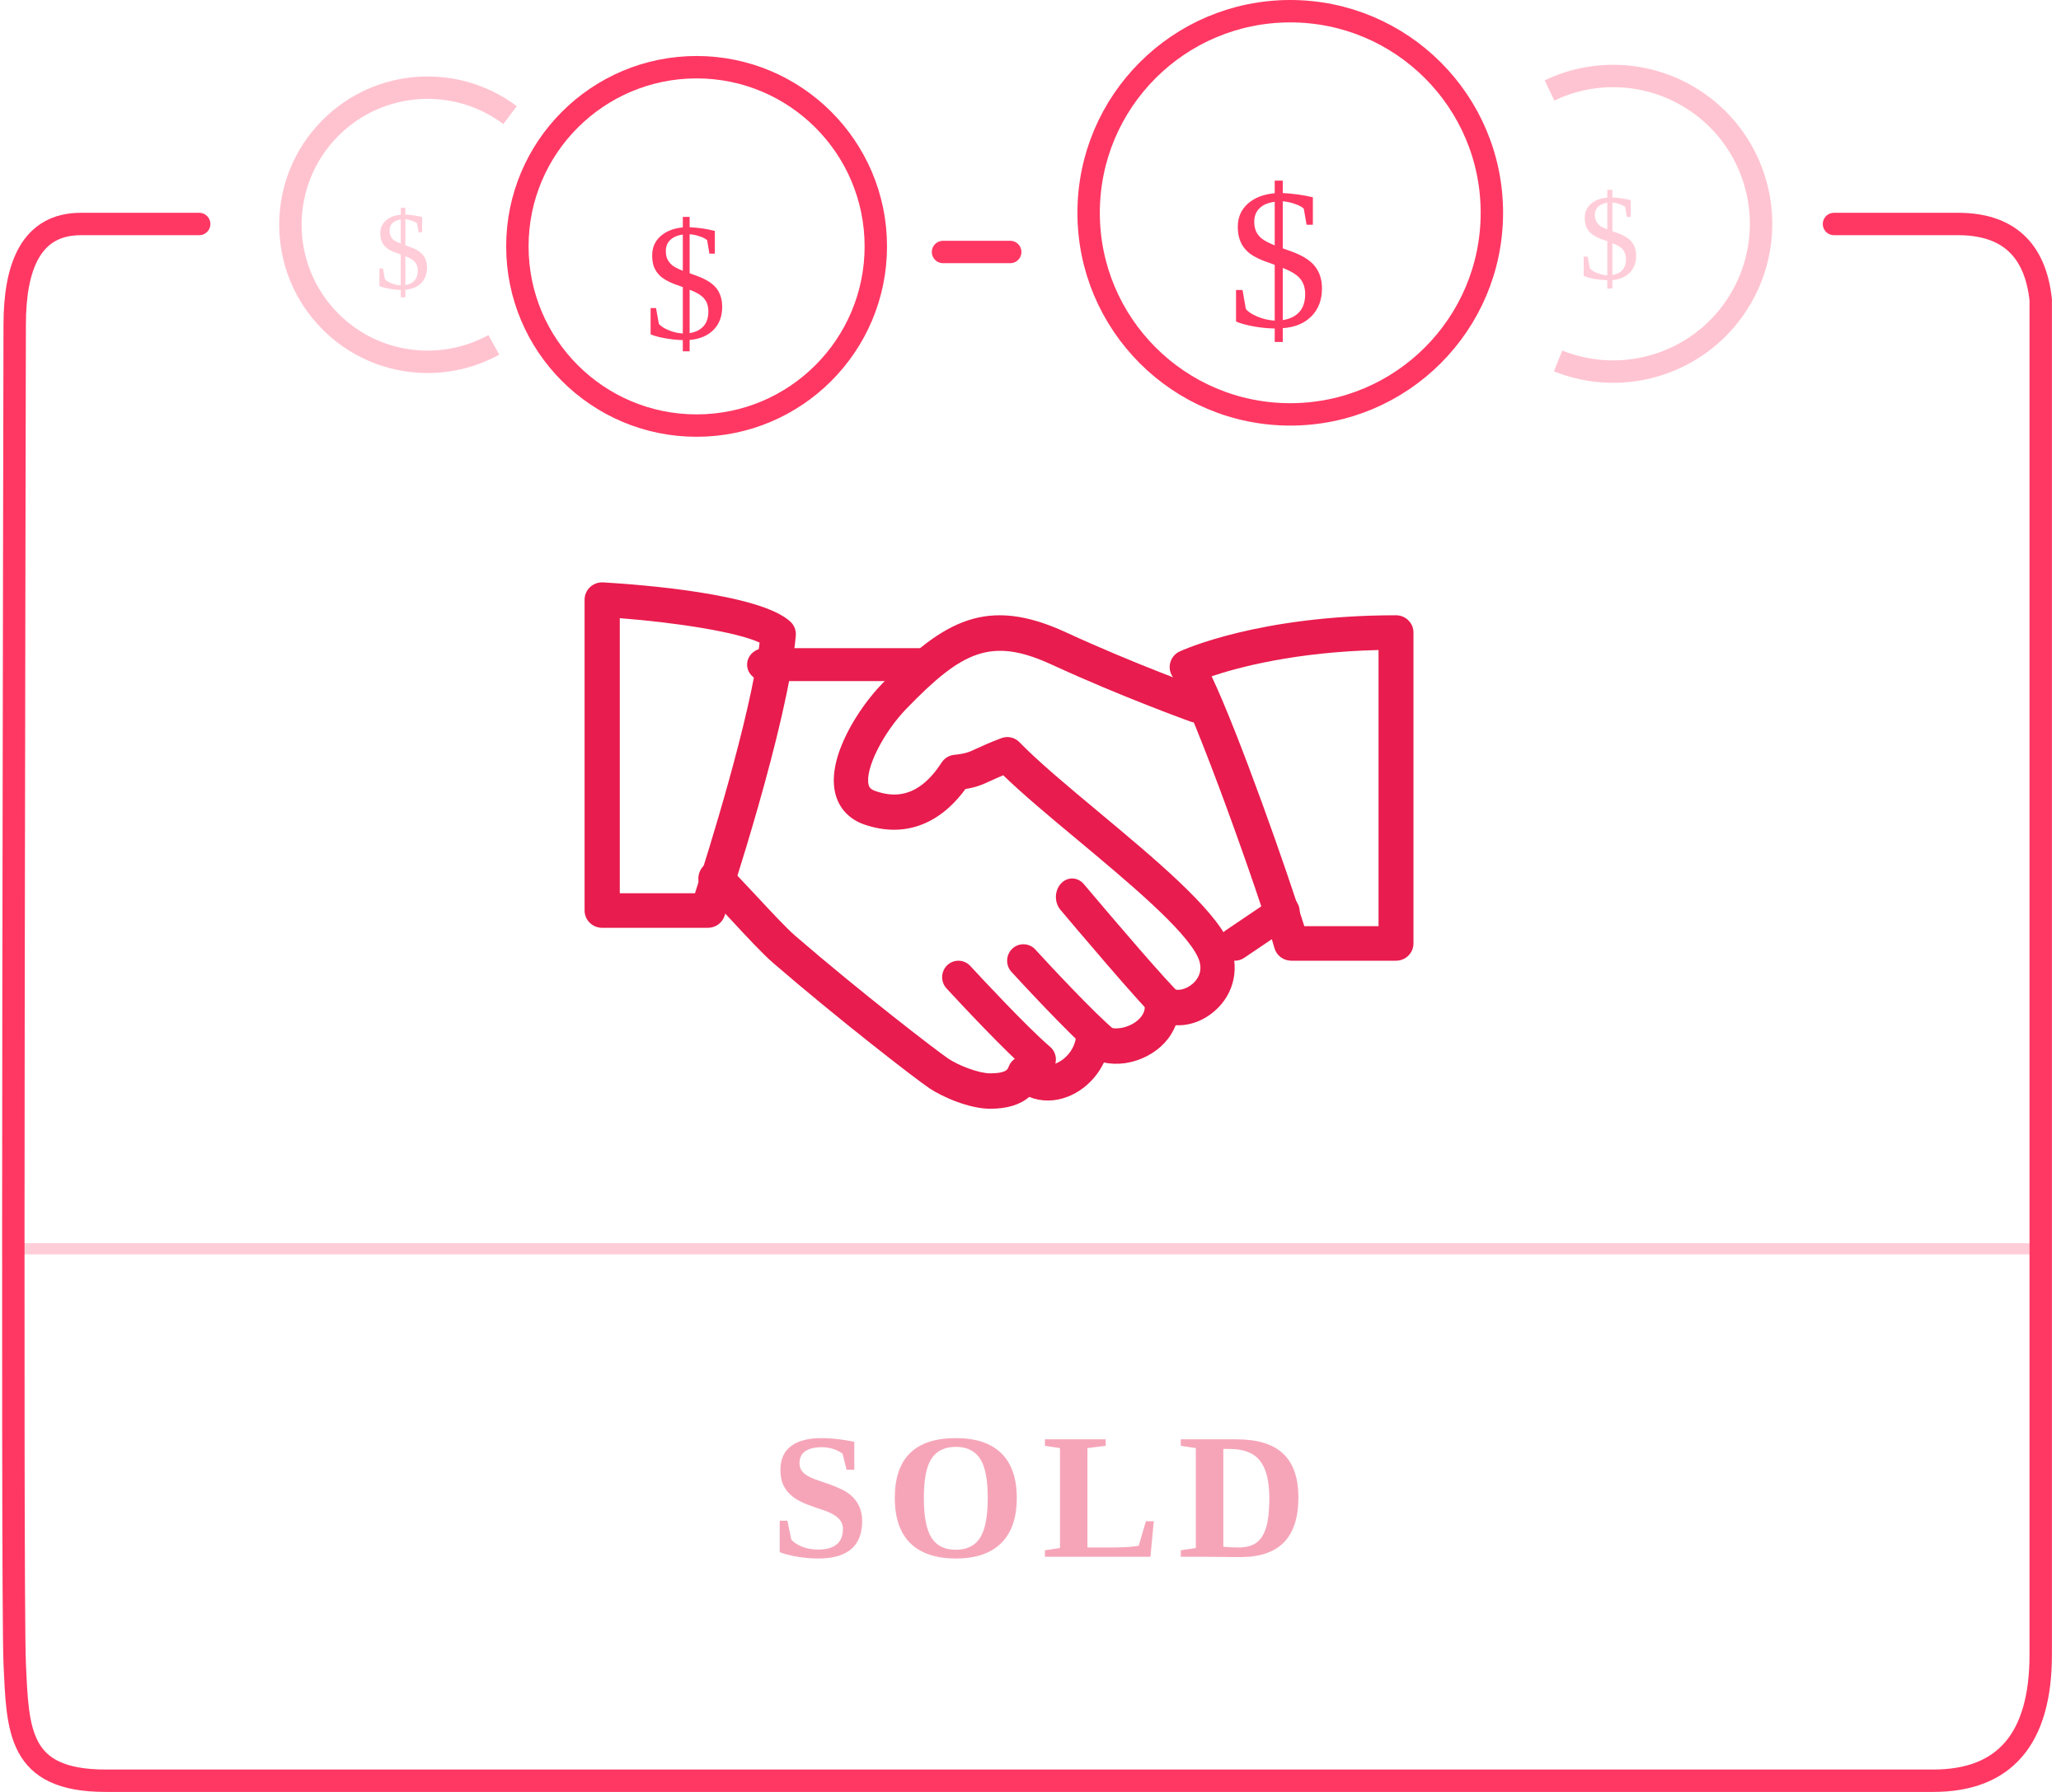
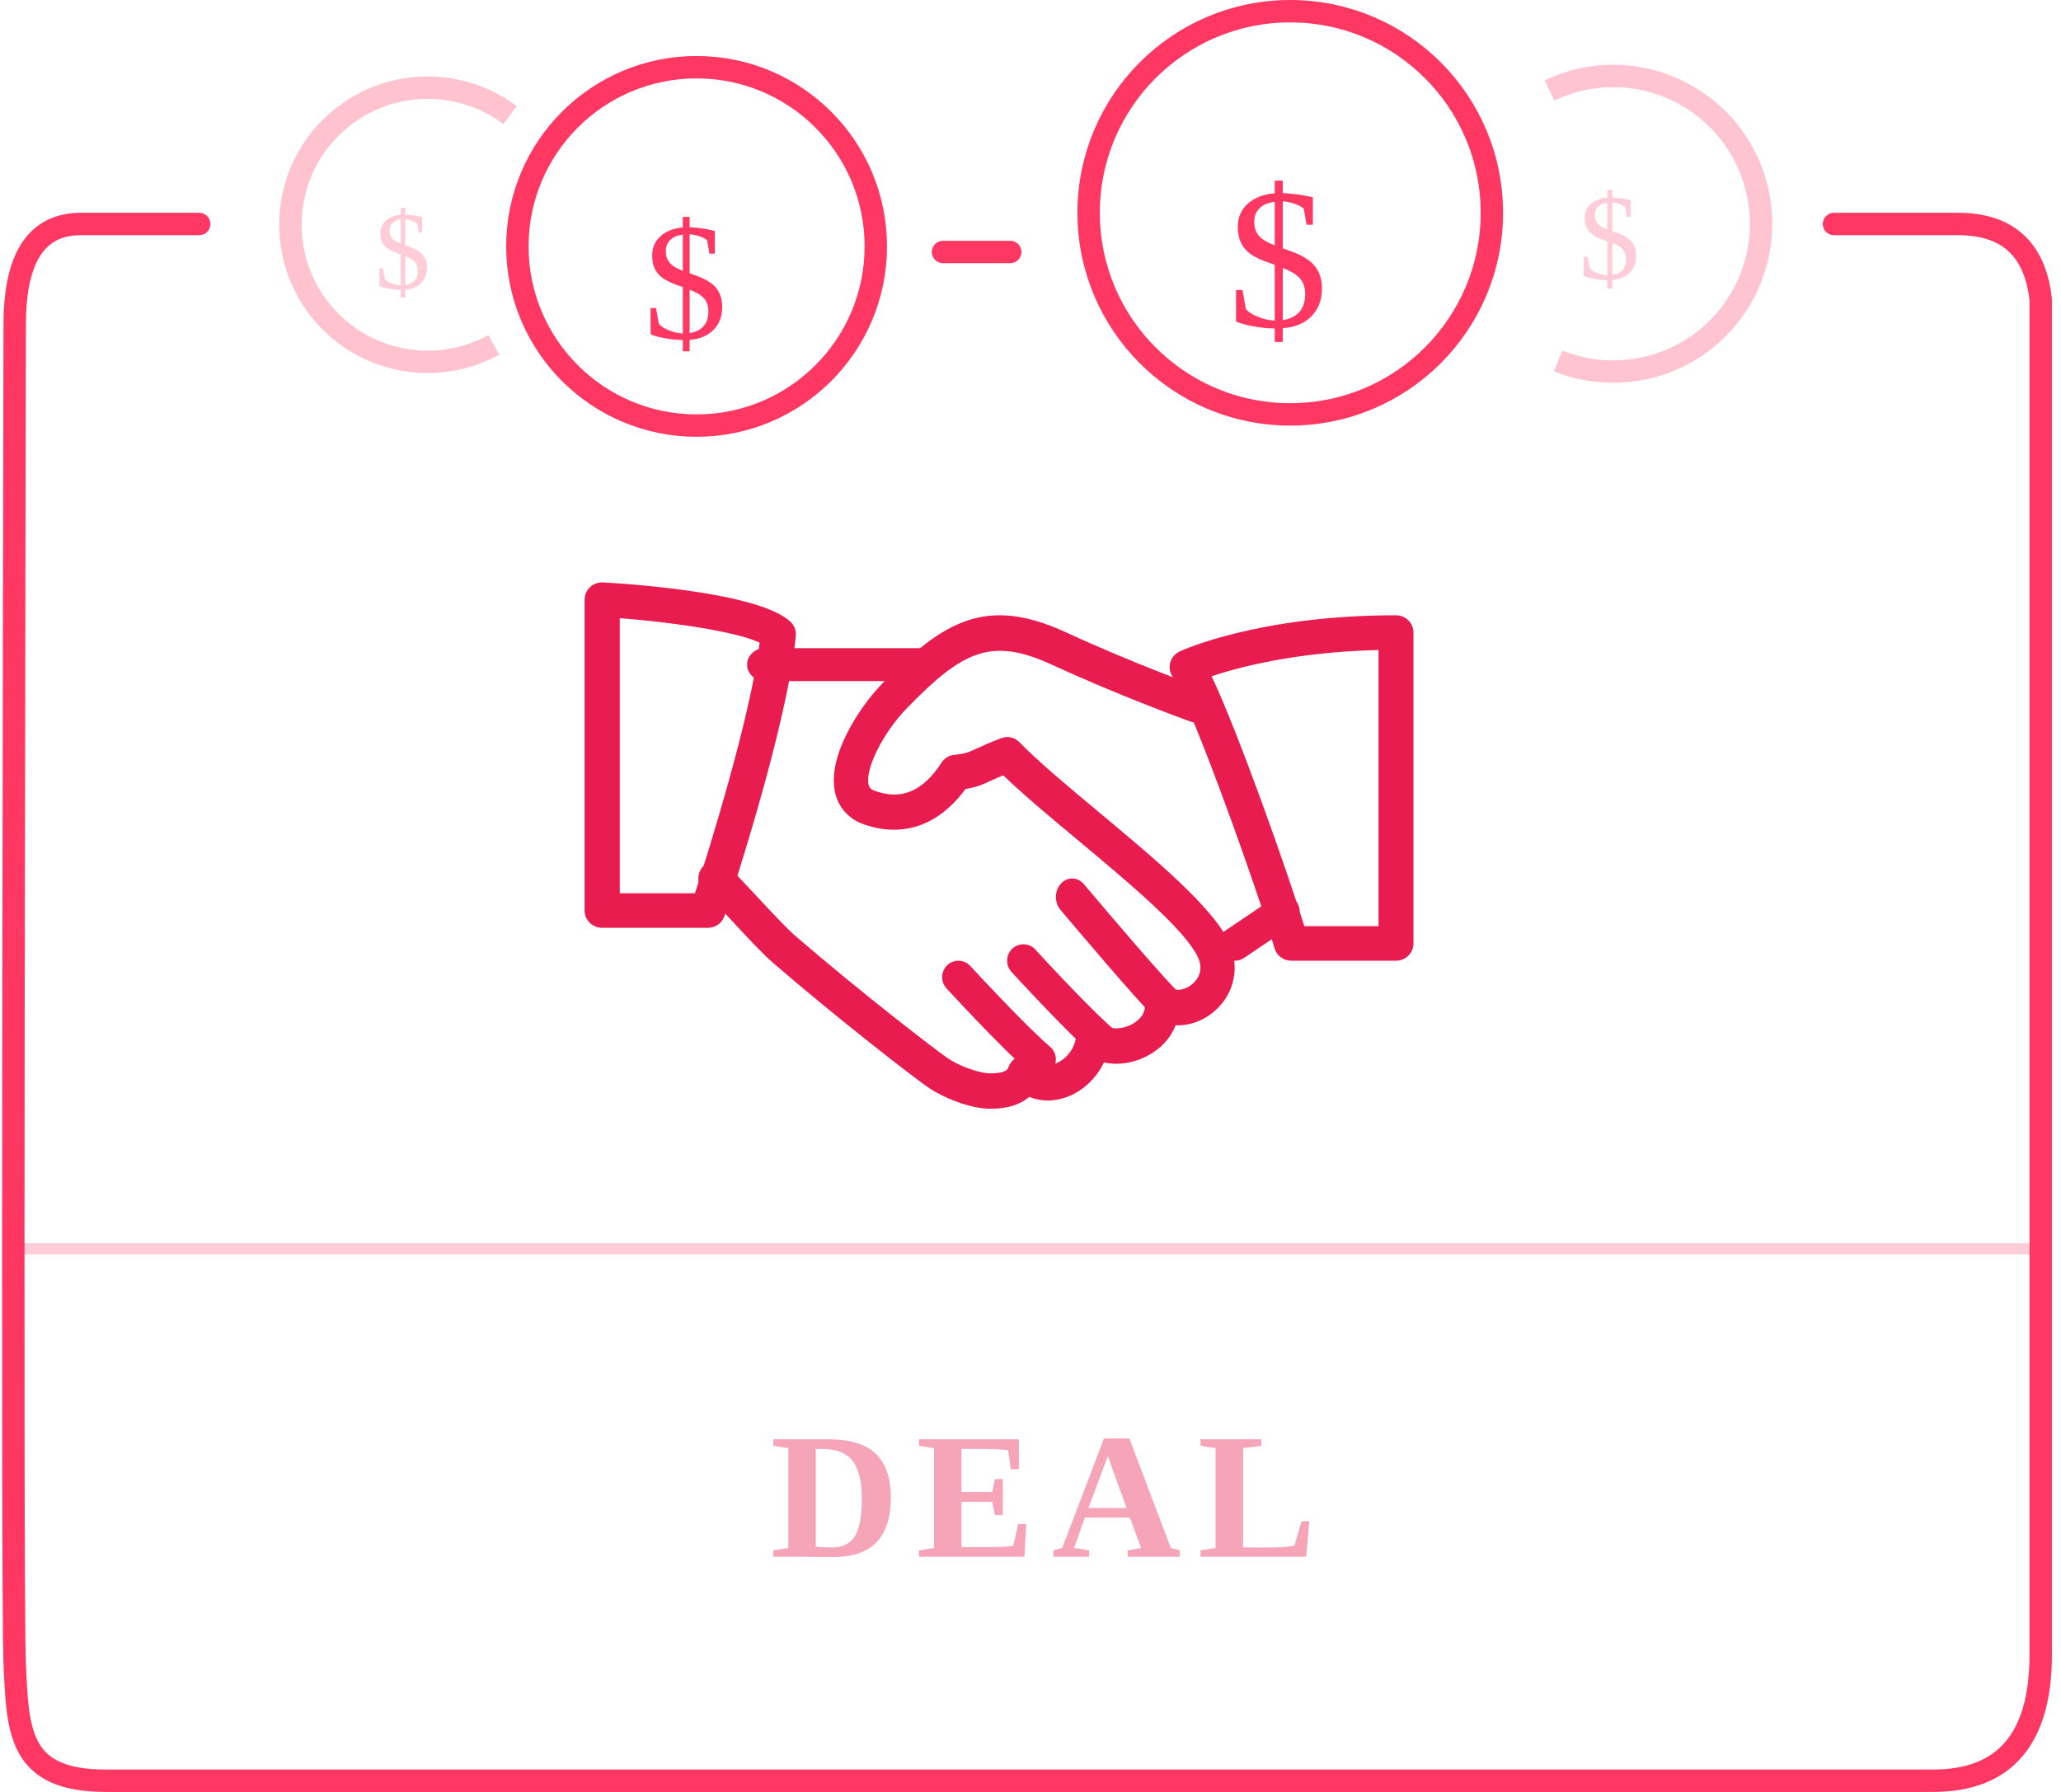
<svg xmlns="http://www.w3.org/2000/svg" xmlns:xlink="http://www.w3.org/1999/xlink" viewBox="0 0 184 160">
  <defs>
    <circle id="b" cx="16" cy="16" r="16" />
    <filter id="a" width="112.5%" height="118.7%" x="-6.2%" y="-6.2%" filterUnits="objectBoundingBox">
      <feMorphology in="SourceAlpha" operator="dilate" radius="1" result="shadowSpreadOuter1" />
      <feOffset dy="2" in="shadowSpreadOuter1" result="shadowOffsetOuter1" />
      <feMorphology in="SourceAlpha" radius="1" result="shadowInner" />
      <feOffset dy="2" in="shadowInner" result="shadowInner" />
      <feComposite in="shadowOffsetOuter1" in2="shadowInner" operator="out" result="shadowOffsetOuter1" />
      <feColorMatrix in="shadowOffsetOuter1" values="0 0 0 0 1 0 0 0 0 1 0 0 0 0 1 0 0 0 0.136 0" />
    </filter>
    <circle id="d" cx="18" cy="18" r="18" />
    <filter id="c" width="111.1%" height="116.7%" x="-5.6%" y="-5.6%" filterUnits="objectBoundingBox">
      <feMorphology in="SourceAlpha" operator="dilate" radius="1" result="shadowSpreadOuter1" />
      <feOffset dy="2" in="shadowSpreadOuter1" result="shadowOffsetOuter1" />
      <feMorphology in="SourceAlpha" radius="1" result="shadowInner" />
      <feOffset dy="2" in="shadowInner" result="shadowInner" />
      <feComposite in="shadowOffsetOuter1" in2="shadowInner" operator="out" result="shadowOffsetOuter1" />
      <feColorMatrix in="shadowOffsetOuter1" values="0 0 0 0 1 0 0 0 0 1 0 0 0 0 1 0 0 0 0.15 0" />
    </filter>
  </defs>
  <g fill="none" fill-rule="evenodd">
    <path stroke="#FF3863" d="M1.19 111.5h181" opacity=".252" />
    <path stroke="#FF3863" stroke-linecap="round" stroke-width="2" d="M17.783 20H7.218c-4.43 0-5.907 3.757-5.907 9.016 0 5.26-.274 113.431 0 119.465.275 6.034.275 10.519 8.121 10.519h163.16c6.398 0 9.598-3.757 9.598-11.27V26.762c-.493-4.508-2.954-6.762-7.383-6.762h-11.074" />
    <g transform="translate(46.19 6)">
      <use fill="#000" filter="url(#a)" xlink:href="#b" />
      <use stroke="#FF3863" stroke-width="2" xlink:href="#b" />
    </g>
    <text fill="#FF3863" font-size="15" transform="translate(46.19 6)">
      <tspan x="11.254" y="24.227">$</tspan>
    </text>
    <g transform="translate(97.19 1)">
      <use fill="#000" filter="url(#c)" xlink:href="#d" />
      <use stroke="#FF3863" stroke-width="2" xlink:href="#d" />
    </g>
    <text fill="#FF3863" font-size="18" transform="translate(97.19 1)">
      <tspan x="12.379" y="28.16">$</tspan>
    </text>
    <g opacity=".303">
      <path stroke="#FF3863" stroke-width="2" d="M45.534 10.279c-4.8-3.611-11.65-3.233-16.02 1.133-4.784 4.78-4.784 12.53 0 17.31 3.948 3.944 9.92 4.634 14.574 2.069" />
      <text fill="#FF567F" font-size="10" transform="translate(20.19 2)">
        <tspan x="13.245" y="23.787">$</tspan>
      </text>
    </g>
    <g opacity=".296">
      <path stroke="#FF3863" stroke-width="2" d="M139.103 32.227c6 2.422 13.023.119 16.351-5.647 3.644-6.31 1.481-14.38-4.83-18.024a13.18 13.18 0 0 0-12.288-.48" />
      <text fill="#FF567F" font-size="11" transform="translate(127.19 3)">
        <tspan x="13.727" y="21.917">$</tspan>
      </text>
    </g>
    <path stroke="#FF3863" stroke-linecap="round" stroke-width="2" d="M84.19 22.5h6" />
    <g fill="#E81C4E" fill-rule="nonzero">
      <path d="M109.703 84.094c-1.444-3.104-6.608-7.413-11.598-11.577-2.783-2.32-5.413-4.514-7.09-6.244a1.499 1.499 0 0 0-1.602-.37c-1.033.386-1.67.683-2.173.914-.766.354-1.024.474-2.056.582-.457.047-.868.3-1.122.692-2.167 3.342-4.41 3.057-5.91 2.539-.478-.165-.563-.376-.61-.579-.321-1.388 1.294-4.619 3.387-6.778 4.98-5.14 7.55-6.427 12.974-3.926 6.154 2.839 12.321 5.061 12.382 5.083.806.288 1.674-.148 1.953-.974.275-.825-.145-1.726-.944-2.013-.062-.022-6.106-2.2-12.137-4.986-7.028-3.24-10.884-1.106-16.392 4.578-2.096 2.162-4.943 6.538-4.208 9.747.316 1.365 1.248 2.377 2.633 2.848 3.473 1.182 6.642.05 9.002-3.18.974-.155 1.505-.383 2.301-.753a29.68 29.68 0 0 1 1.073-.474c1.753 1.698 4.12 3.674 6.611 5.75 4.505 3.76 9.615 8.021 10.764 10.487.567 1.217-.043 2.01-.457 2.374-.607.538-1.437.708-1.888.383a1.495 1.495 0 0 0-1.655-.057 1.595 1.595 0 0 0-.738 1.527c.104 1.005-.788 1.58-1.174 1.78-.981.512-2.005.423-2.388.056a1.511 1.511 0 0 0-1.59-.322c-.546.212-.926.73-.981 1.33-.092 1.038-.837 2.034-1.809 2.423-.469.183-1.149.294-1.759-.282a1.517 1.517 0 0 0-1.4-.367c-.5.127-.902.5-1.076.996-.058.158-.19.538-1.625.538-1.02 0-2.856-.712-3.754-1.325-1.076-.73-7.822-5.921-13.648-10.954-.818-.712-2.234-2.235-3.485-3.582-1.11-1.195-2.124-2.28-2.645-2.735a1.493 1.493 0 0 0-2.16.187 1.617 1.617 0 0 0 .18 2.229c.475.414 1.395 1.416 2.41 2.507 1.366 1.473 2.78 2.997 3.73 3.819 5.706 4.928 12.565 10.249 13.932 11.175 1.128.765 3.559 1.84 5.44 1.84 1.511 0 2.673-.357 3.48-1.056 1.078.433 2.304.436 3.484-.038 1.394-.556 2.54-1.678 3.19-3.038 1.208.266 2.59.08 3.847-.572 1.229-.639 2.118-1.615 2.559-2.757 1.22.067 2.476-.38 3.515-1.3 1.76-1.551 2.244-3.967 1.227-6.145z" />
      <path d="M82.528 57.875H68.282c-.873 0-1.583.658-1.583 1.469 0 .81.71 1.468 1.583 1.468h14.246c.874 0 1.583-.658 1.583-1.468 0-.811-.71-1.469-1.583-1.469zM115.782 80.564a1.465 1.465 0 0 0-2.045-.403l-4.308 2.91a1.487 1.487 0 0 0-.4 2.055c.285.424.75.655 1.225.655.28 0 .566-.08.82-.252l4.308-2.909a1.488 1.488 0 0 0 .4-2.056zM105.323 88.705c-1.039-.931-5.684-6.347-8.556-9.757-.554-.66-1.474-.684-2.052-.05-.58.632-.597 1.68-.043 2.337.746.885 7.323 8.693 8.852 10.068.264.238.583.353.897.353.426 0 .853-.218 1.143-.63.496-.715.389-1.756-.24-2.32zM99.529 91.98c-1.739-1.408-6.106-6.106-7.093-7.193a1.441 1.441 0 0 0-2.052-.088c-.589.55-.63 1.481-.087 2.077.053.056 5.265 5.753 7.418 7.498.267.214.589.32.905.32.424 0 .848-.191 1.135-.55.5-.634.398-1.56-.226-2.065zM93.752 93.47c-2.069-1.766-6.302-6.326-7.13-7.222a1.438 1.438 0 0 0-2.05-.07 1.483 1.483 0 0 0-.07 2.076c1.19 1.289 5.24 5.635 7.379 7.462a1.437 1.437 0 0 0 2.045-.176 1.482 1.482 0 0 0-.174-2.07z" />
      <path d="M70.562 55.506c-2.694-2.505-13.468-3.316-16.706-3.504a1.579 1.579 0 0 0-1.173.417c-.314.29-.493.697-.493 1.122v27.76c0 .852.704 1.543 1.572 1.543h9.431c.68 0 1.283-.429 1.493-1.064.23-.691 5.647-17.002 6.36-25.022a1.519 1.519 0 0 0-.484-1.252zM62.046 79.76h-6.713V55.195c5.053.391 10.504 1.243 12.485 2.186-.833 6.755-4.603 18.757-5.772 22.378zM124.63 54.937c-12.237 0-19.026 3.1-19.31 3.23a1.54 1.54 0 0 0-.832.96c-.125.422-.063.875.171 1.251 1.927 3.07 7.958 20.114 9.118 24.271.187.67.801 1.132 1.502 1.132h9.352c.86 0 1.559-.69 1.559-1.542v-27.76c0-.854-.699-1.542-1.56-1.542zm-1.558 27.76h-6.627c-1.477-4.762-5.841-17.18-8.276-22.312 2.379-.8 7.488-2.172 14.903-2.345v24.657z" />
    </g>
    <text fill="#E81C4E" font-size="16" font-weight="bold" letter-spacing="1.455" opacity=".397" transform="translate(1.19 .021)">
-       <tspan x="67.563" y="138.979">SOLD</tspan>
+       <tspan x="67.563" y="138.979">DEAL</tspan>
    </text>
  </g>
</svg>
